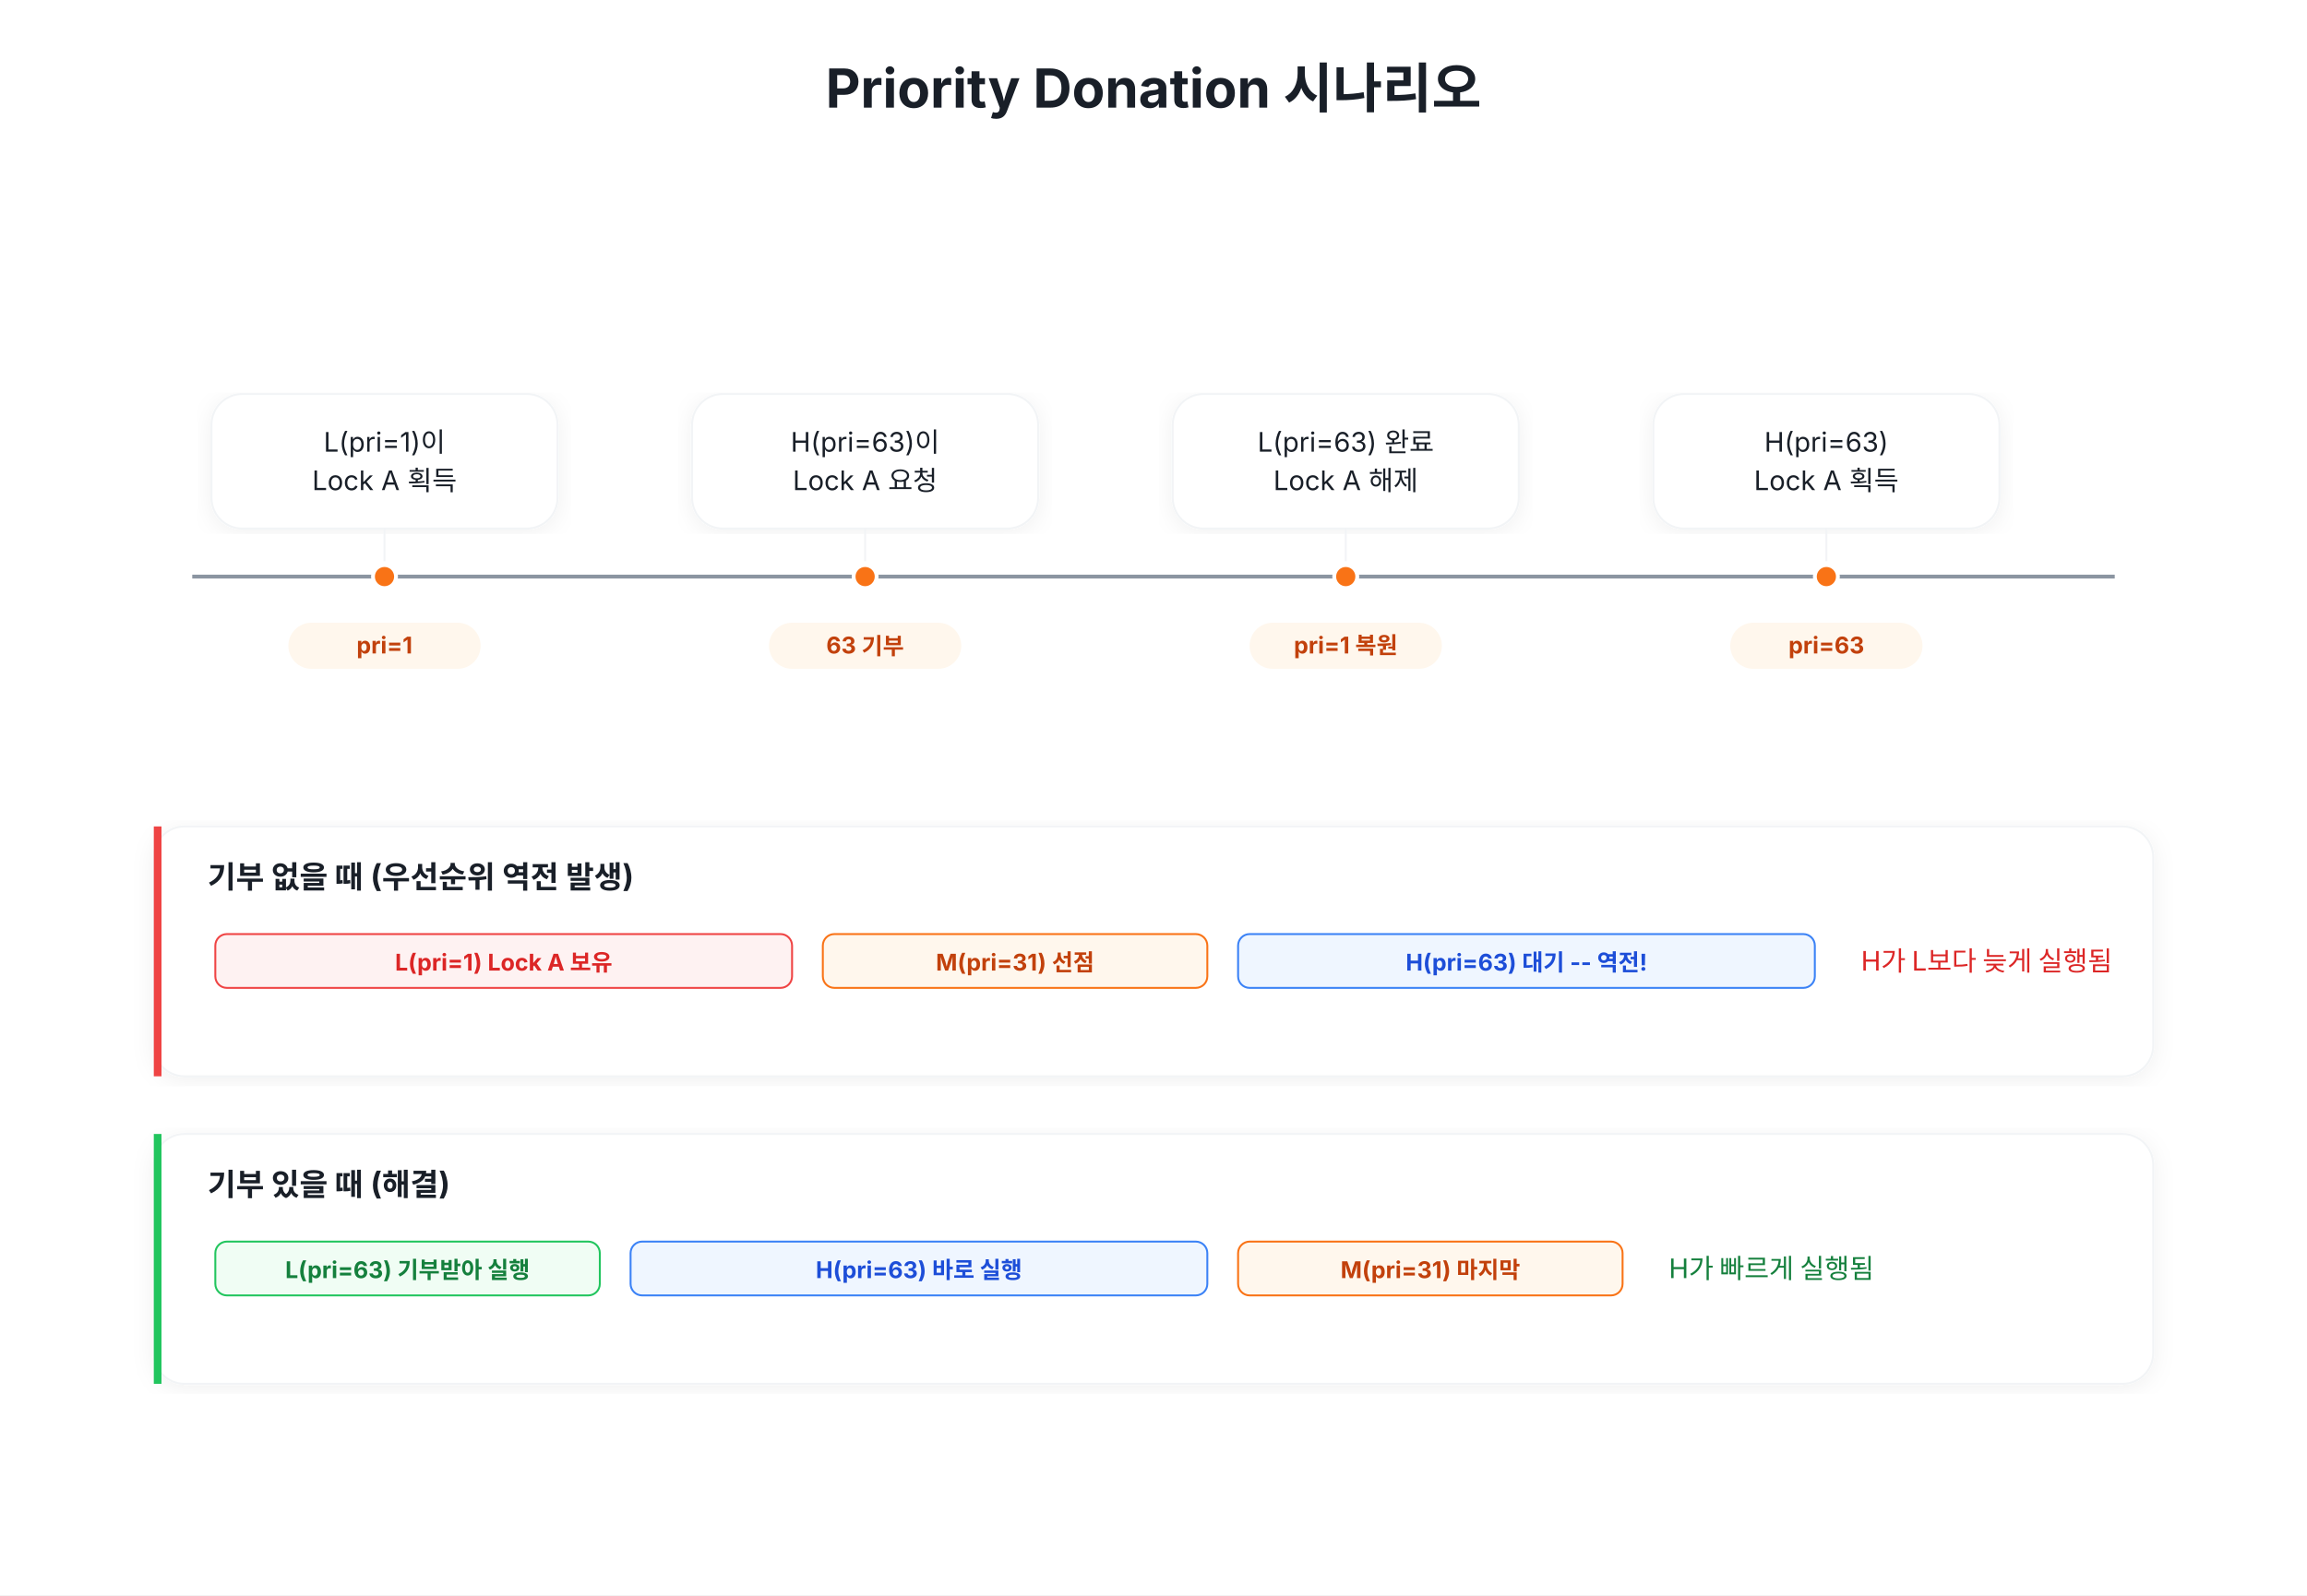
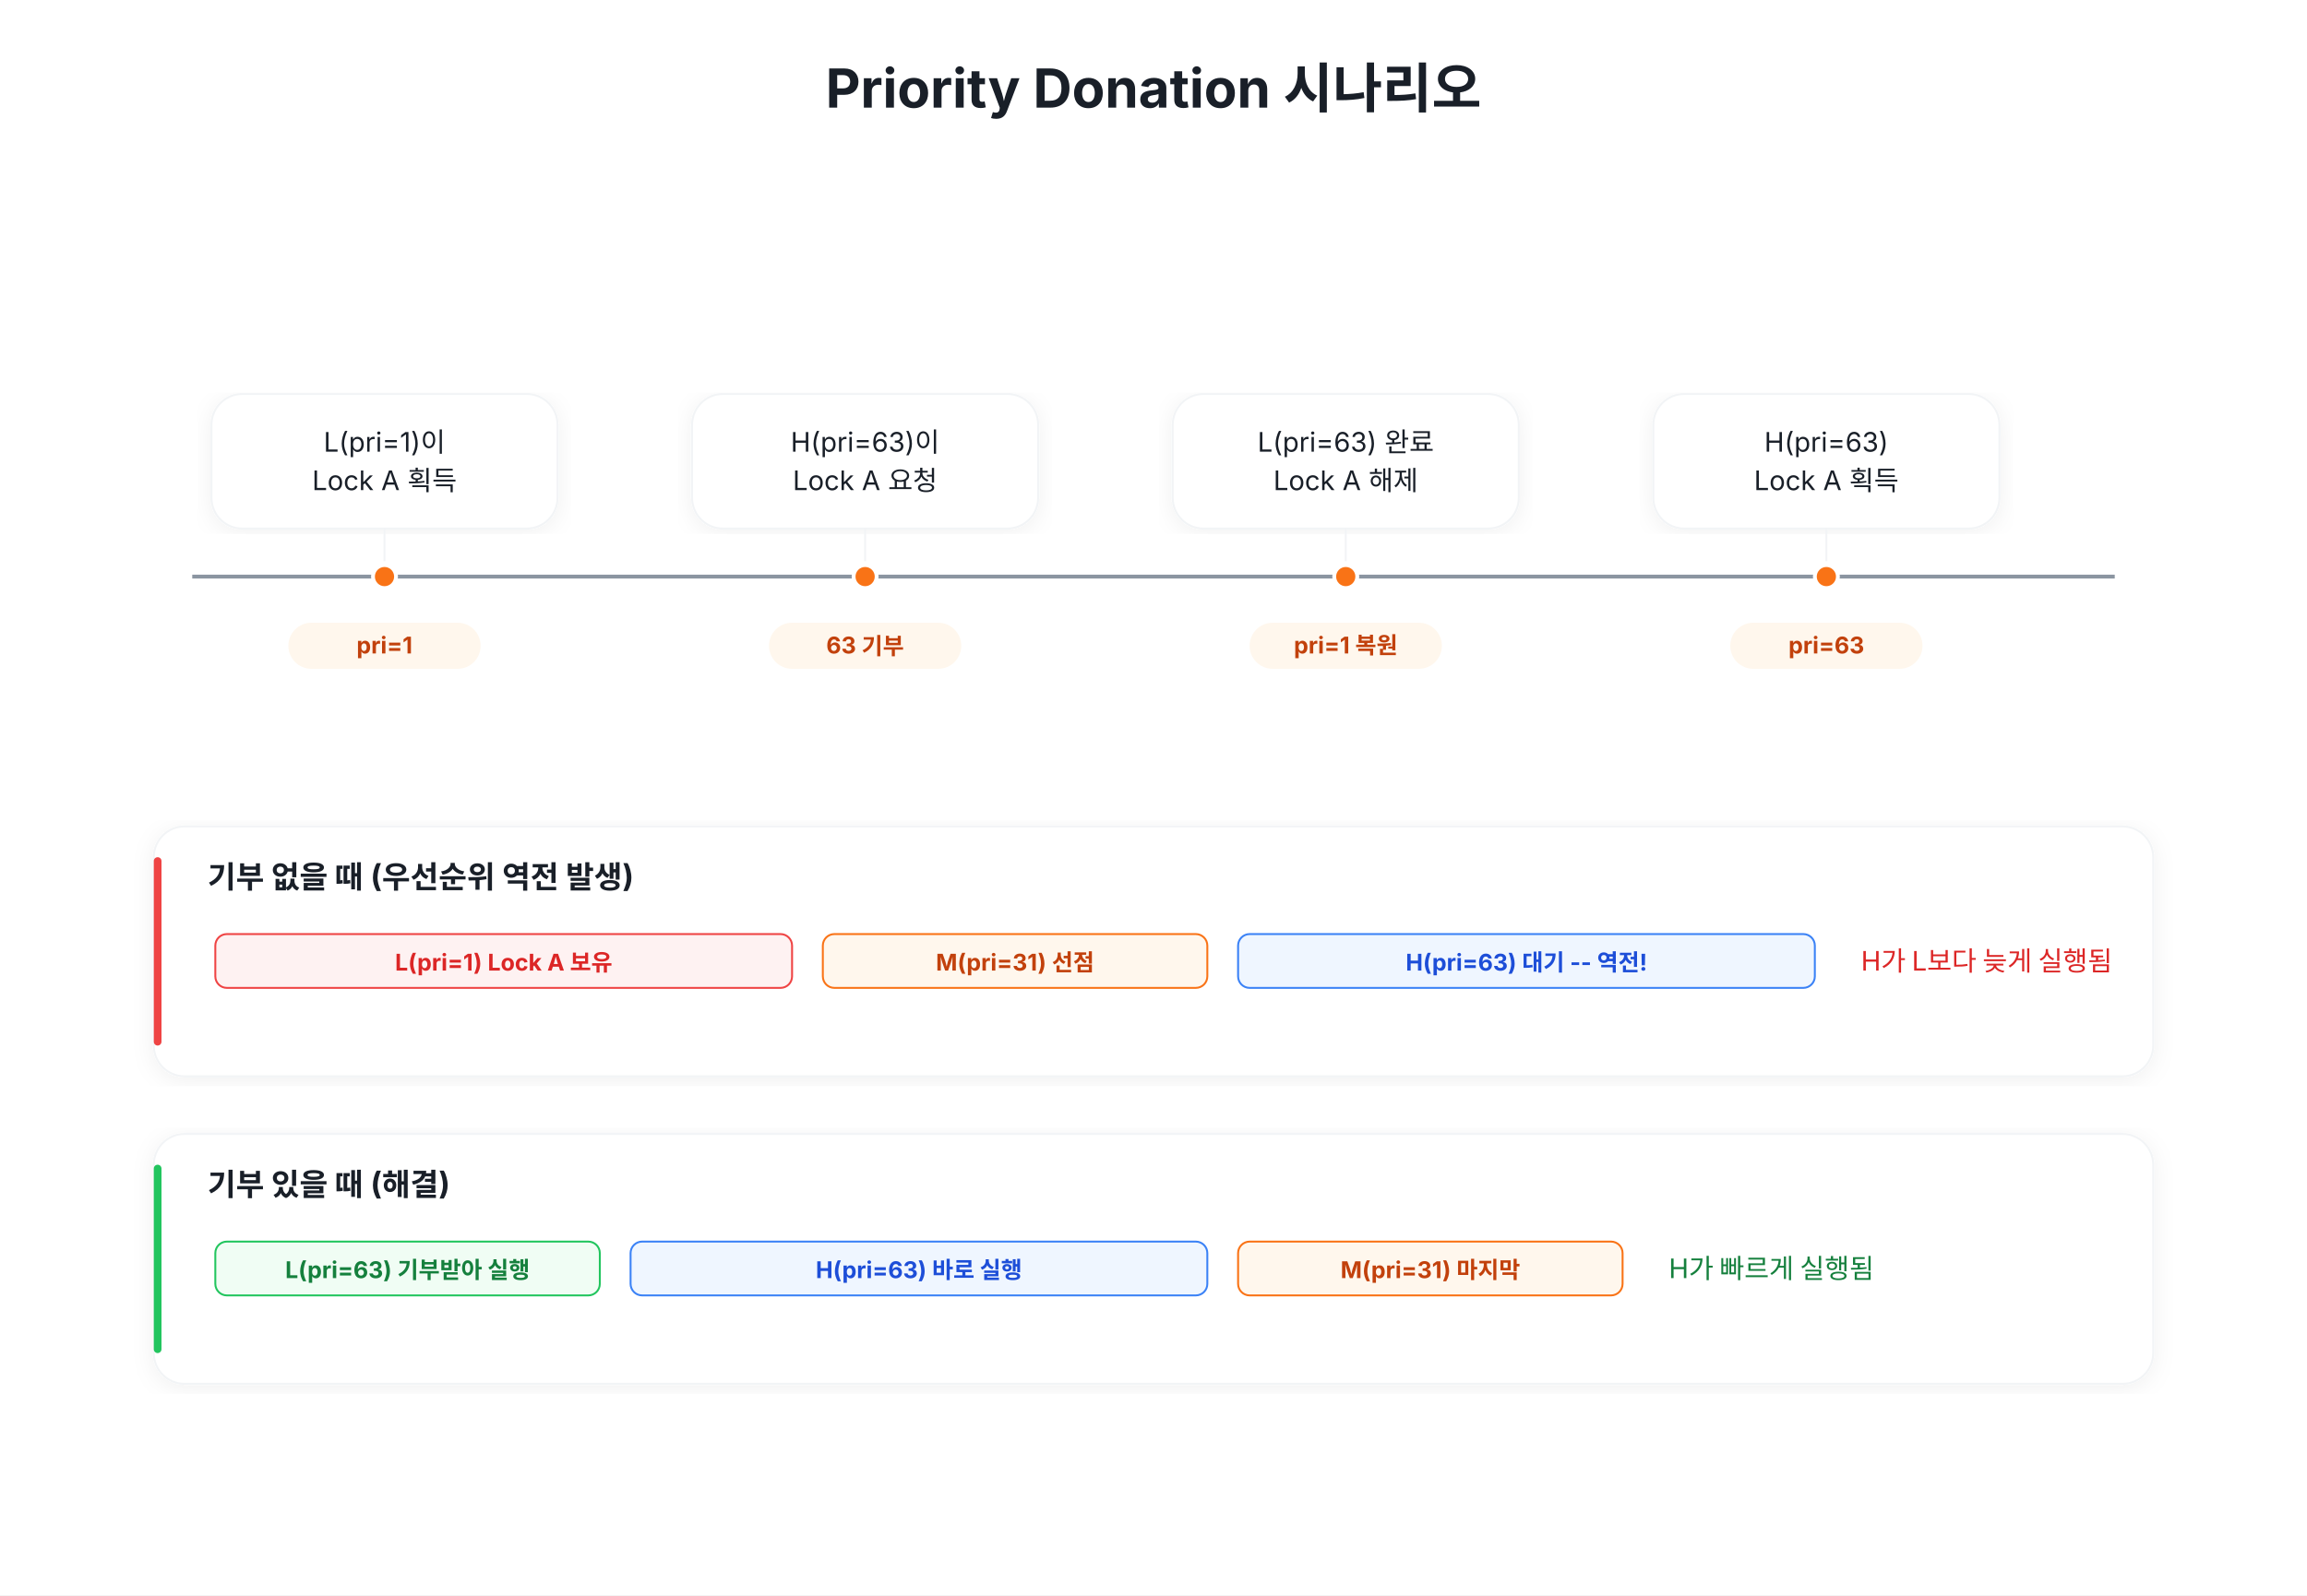
<svg xmlns="http://www.w3.org/2000/svg" width="1200" height="830" viewBox="0 0 1200 830" font-family="'Inter', 'JetBrains Sans', -apple-system, BlinkMacSystemFont, 'Segoe UI', sans-serif">
  <style>
    .mono { font-family: 'JetBrains Mono', 'SF Mono', 'Fira Code', 'Cascadia Code', monospace; }
  </style>
  <rect width="1200" height="830" fill="#FFFFFF" />
  <defs>
    <filter id="shadow" x="-4%" y="-4%" width="108%" height="108%">
      <feDropShadow dx="0" dy="2" stdDeviation="6" flood-color="#000" flood-opacity="0.06" />
    </filter>
    <marker id="arrow" markerWidth="10" markerHeight="7" refX="9" refY="3.5" orient="auto">
      <polygon points="0 0, 10 3.5, 0 7" fill="#CBD5E1" />
    </marker>
  </defs>
  <text x="600" y="56" text-anchor="middle" font-size="28" font-weight="bold" fill="#191F28">Priority Donation 시나리오</text>
  <line x1="100" y1="300" x2="1100" y2="300" stroke="#8B95A1" stroke-width="2" />
  <circle cx="200" cy="300" r="6" fill="#F97316" stroke="#FFFFFF" stroke-width="2" />
  <rect x="110" y="205" width="180" height="70" rx="16" fill="#FFFFFF" stroke="#F2F4F6" stroke-width="1" filter="url(#shadow)" />
  <text x="200" y="235" font-size="14" fill="#191F28" text-anchor="middle" font-weight="normal">L(pri=1)이</text>
  <text x="200" y="255" font-size="14" fill="#191F28" text-anchor="middle" font-weight="normal">Lock A 획득</text>
  <line x1="200" y1="275" x2="200" y2="292" stroke="#F2F4F6" stroke-width="1" />
  <rect x="150" y="324" width="100" height="24" rx="12" fill="#FFF7ED" />
  <text x="200" y="340" font-size="12" fill="#C2410C" text-anchor="middle" font-weight="bold">pri=1</text>
  <circle cx="450" cy="300" r="6" fill="#F97316" stroke="#FFFFFF" stroke-width="2" />
  <rect x="360" y="205" width="180" height="70" rx="16" fill="#FFFFFF" stroke="#F2F4F6" stroke-width="1" filter="url(#shadow)" />
  <text x="450" y="235" font-size="14" fill="#191F28" text-anchor="middle" font-weight="normal">H(pri=63)이</text>
  <text x="450" y="255" font-size="14" fill="#191F28" text-anchor="middle" font-weight="normal">Lock A 요청</text>
  <line x1="450" y1="275" x2="450" y2="292" stroke="#F2F4F6" stroke-width="1" />
  <rect x="400" y="324" width="100" height="24" rx="12" fill="#FFF7ED" />
  <text x="450" y="340" font-size="12" fill="#C2410C" text-anchor="middle" font-weight="bold">63 기부</text>
  <circle cx="700" cy="300" r="6" fill="#F97316" stroke="#FFFFFF" stroke-width="2" />
  <rect x="610" y="205" width="180" height="70" rx="16" fill="#FFFFFF" stroke="#F2F4F6" stroke-width="1" filter="url(#shadow)" />
  <text x="700" y="235" font-size="14" fill="#191F28" text-anchor="middle" font-weight="normal">L(pri=63) 완료</text>
  <text x="700" y="255" font-size="14" fill="#191F28" text-anchor="middle" font-weight="normal">Lock A 해제</text>
  <line x1="700" y1="275" x2="700" y2="292" stroke="#F2F4F6" stroke-width="1" />
  <rect x="650" y="324" width="100" height="24" rx="12" fill="#FFF7ED" />
  <text x="700" y="340" font-size="12" fill="#C2410C" text-anchor="middle" font-weight="bold">pri=1 복원</text>
  <circle cx="950" cy="300" r="6" fill="#F97316" stroke="#FFFFFF" stroke-width="2" />
  <rect x="860" y="205" width="180" height="70" rx="16" fill="#FFFFFF" stroke="#F2F4F6" stroke-width="1" filter="url(#shadow)" />
  <text x="950" y="235" font-size="14" fill="#191F28" text-anchor="middle" font-weight="normal">H(pri=63)</text>
  <text x="950" y="255" font-size="14" fill="#191F28" text-anchor="middle" font-weight="normal">Lock A 획득</text>
  <line x1="950" y1="275" x2="950" y2="292" stroke="#F2F4F6" stroke-width="1" />
  <rect x="900" y="324" width="100" height="24" rx="12" fill="#FFF7ED" />
  <text x="950" y="340" font-size="12" fill="#C2410C" text-anchor="middle" font-weight="bold">pri=63</text>
  <rect x="80" y="430" width="1040" height="130" rx="16" fill="#FFFFFF" stroke="#F2F4F6" stroke-width="1" filter="url(#shadow)" />
-   <rect x="80" y="430" width="4" height="130" rx="0" fill="#EF4444" />
+   <rect x="80" y="446" width="4" height="98" rx="2" fill="#EF4444" />
  <text x="108" y="462" font-size="16" fill="#191F28" text-anchor="start" font-weight="bold">기부 없을 때 (우선순위 역전 발생)</text>
  <rect x="112" y="486" width="300" height="28" rx="6" fill="#FEF2F2" stroke="#EF4444" stroke-width="1" />
  <text x="262" y="505" font-size="12" fill="#DC2626" text-anchor="middle" font-weight="bold">L(pri=1) Lock A 보유</text>
  <rect x="428" y="486" width="200" height="28" rx="6" fill="#FFF7ED" stroke="#F97316" stroke-width="1" />
  <text x="528" y="505" font-size="12" fill="#C2410C" text-anchor="middle" font-weight="bold">M(pri=31) 선점</text>
  <rect x="644" y="486" width="300" height="28" rx="6" fill="#EFF6FF" stroke="#3B82F6" stroke-width="1" />
  <text x="794" y="505" font-size="12" fill="#1D4ED8" text-anchor="middle" font-weight="bold">H(pri=63) 대기 -- 역전!</text>
  <text x="968" y="505" font-size="14" fill="#DC2626" text-anchor="start" font-weight="normal">H가 L보다 늦게 실행됨</text>
  <rect x="80" y="590" width="1040" height="130" rx="16" fill="#FFFFFF" stroke="#F2F4F6" stroke-width="1" filter="url(#shadow)" />
-   <rect x="80" y="590" width="4" height="130" rx="0" fill="#22C55E" />
+   <rect x="80" y="606" width="4" height="98" rx="2" fill="#22C55E" />
  <text x="108" y="622" font-size="16" fill="#191F28" text-anchor="start" font-weight="bold">기부 있을 때 (해결)</text>
  <rect x="112" y="646" width="200" height="28" rx="6" fill="#F0FDF4" stroke="#22C55E" stroke-width="1" />
  <text x="212" y="665" font-size="12" fill="#15803D" text-anchor="middle" font-weight="bold">L(pri=63) 기부받아 실행</text>
  <rect x="328" y="646" width="300" height="28" rx="6" fill="#EFF6FF" stroke="#3B82F6" stroke-width="1" />
  <text x="478" y="665" font-size="12" fill="#1D4ED8" text-anchor="middle" font-weight="bold">H(pri=63) 바로 실행</text>
  <rect x="644" y="646" width="200" height="28" rx="6" fill="#FFF7ED" stroke="#F97316" stroke-width="1" />
  <text x="744" y="665" font-size="12" fill="#C2410C" text-anchor="middle" font-weight="bold">M(pri=31) 마지막</text>
  <text x="868" y="665" font-size="14" fill="#15803D" text-anchor="start" font-weight="normal">H가 빠르게 실행됨</text>
</svg>
